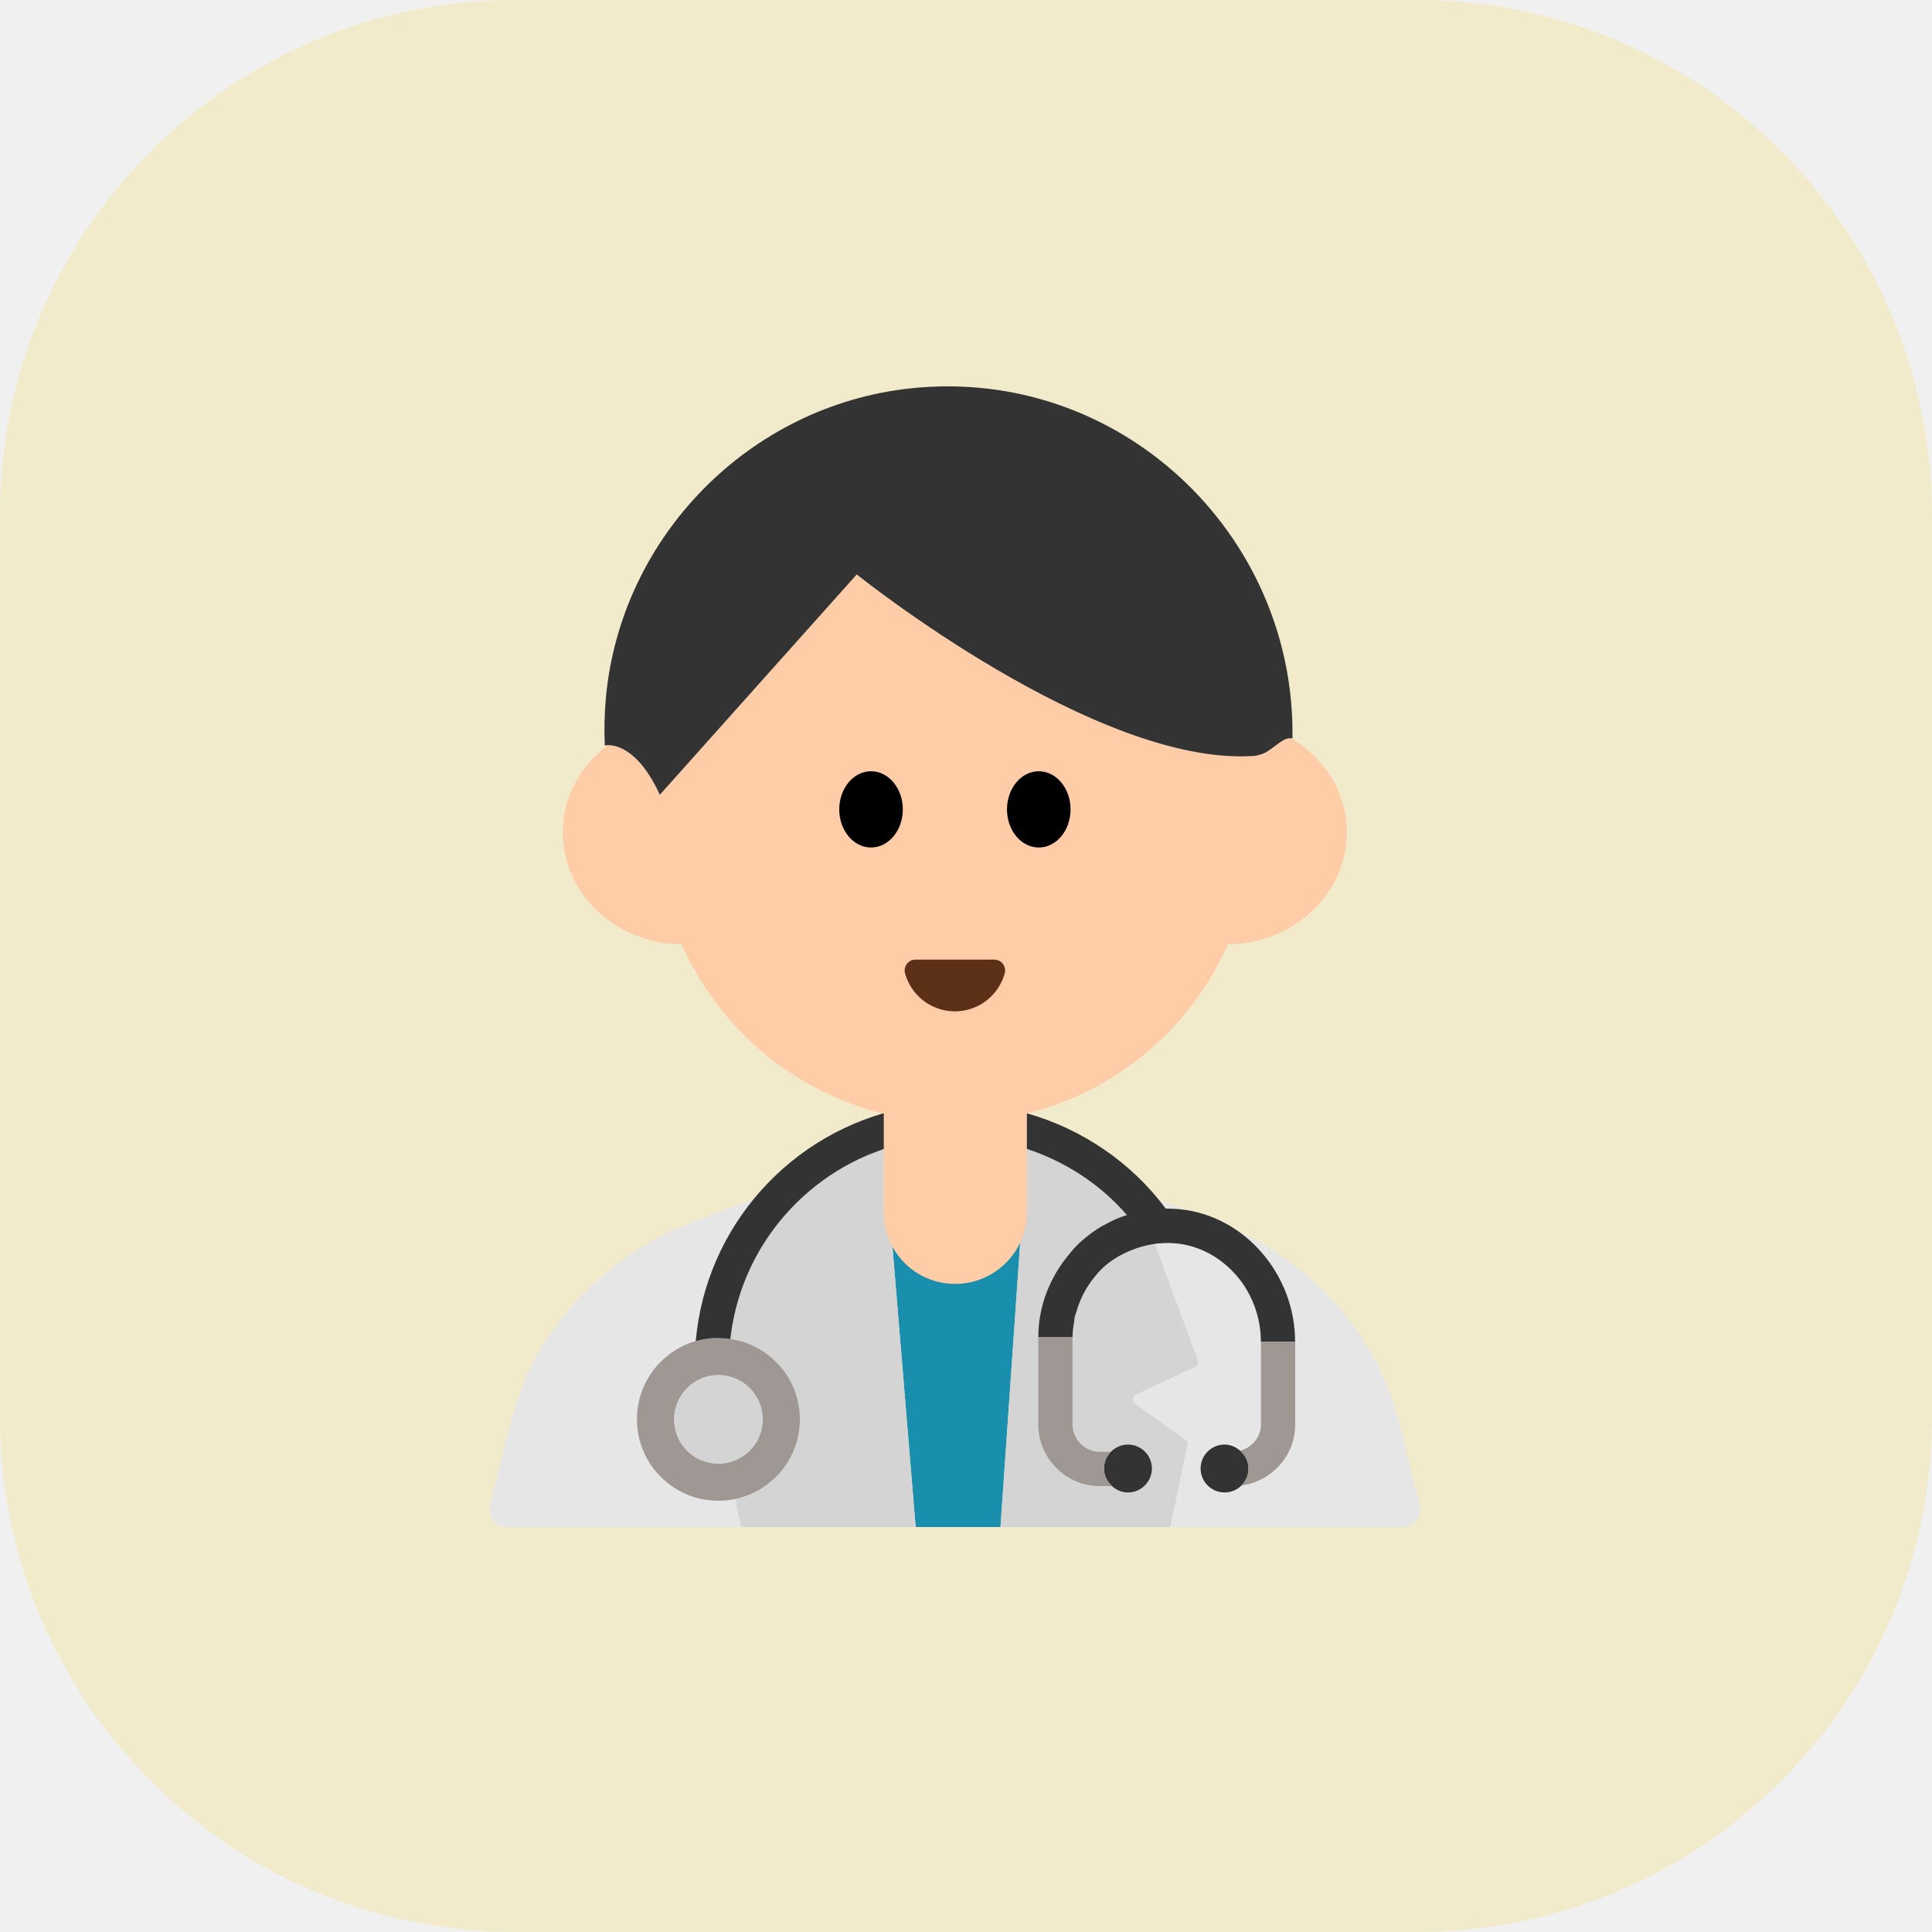
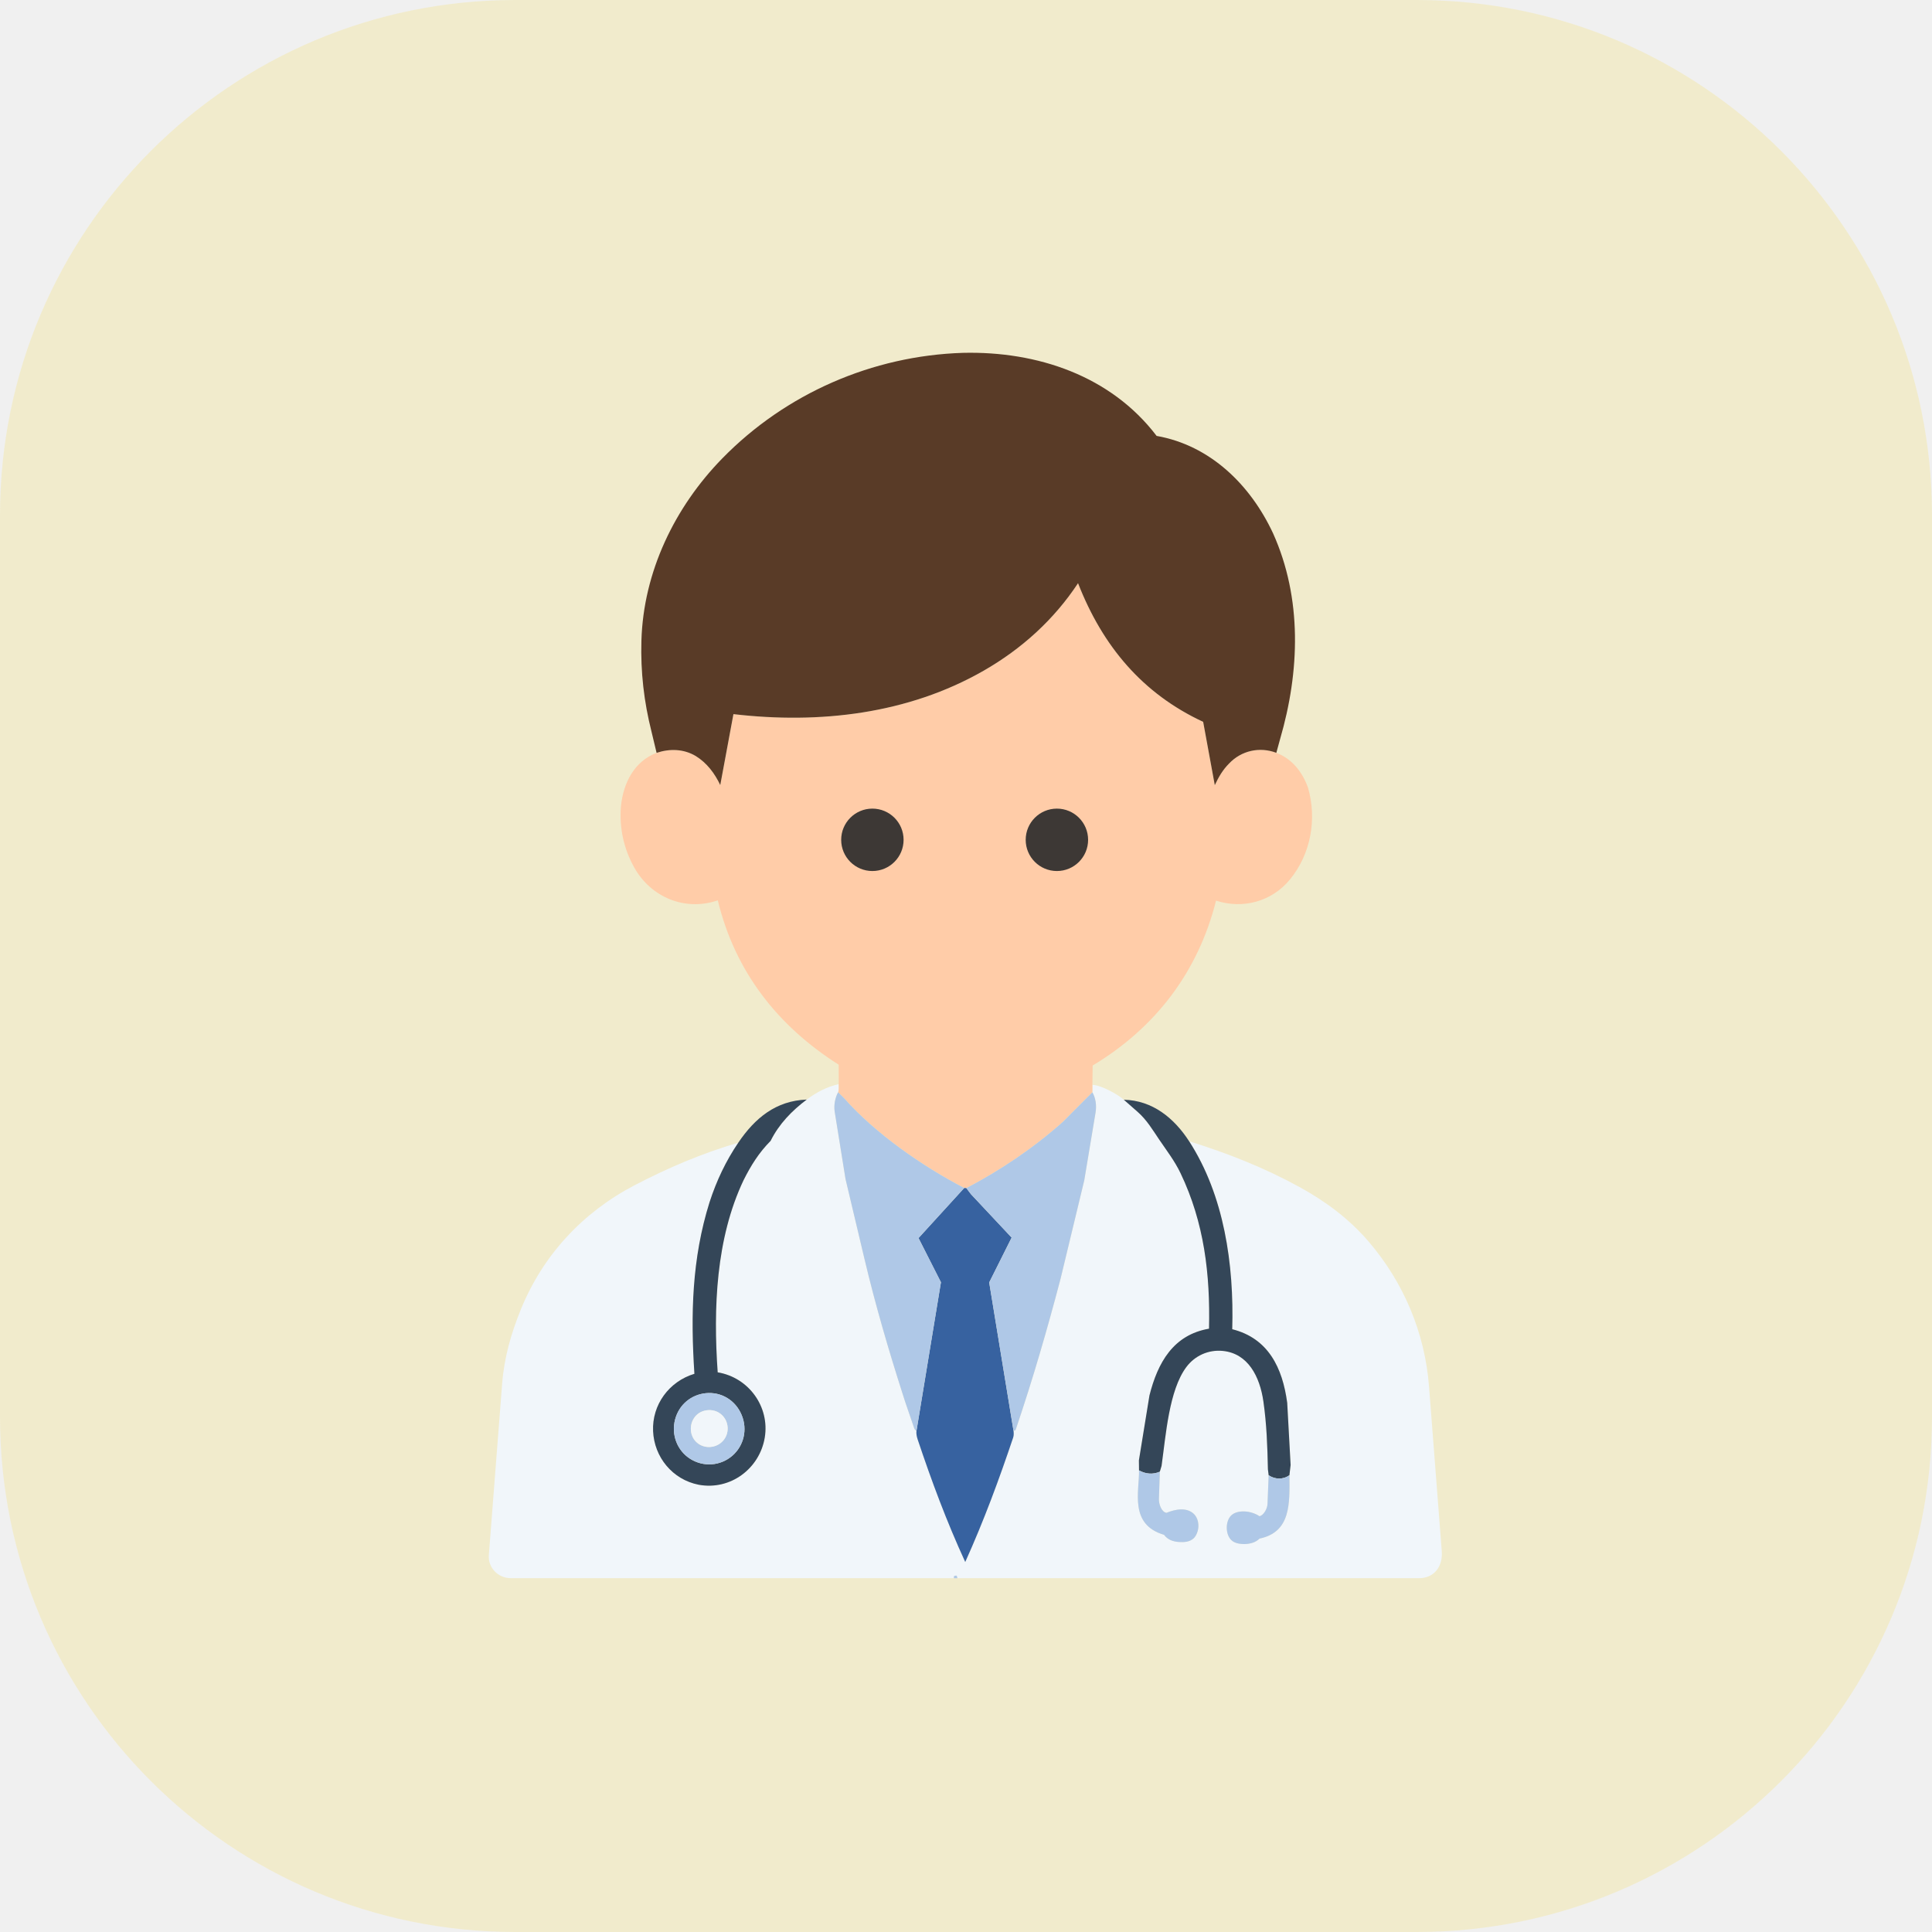
- <svg xmlns="http://www.w3.org/2000/svg" width="51" height="51" viewBox="0 0 51 51" fill="none">
-   <rect width="51" height="51" rx="13.6" fill="#F5DF7A" fill-opacity="0.3" />
-   <path d="M26.939 32.671L27.091 30.476C25.858 30.22 24.588 30.216 23.355 30.467L23.538 32.67H26.939V32.671Z" fill="#E6E6E6" />
-   <path d="M37.478 39.75L37.015 37.867C36.834 37.134 36.597 36.41 36.221 35.755C35.306 34.16 33.862 32.916 32.117 32.253L29.97 31.438L31.617 35.902C31.643 35.973 31.611 36.052 31.542 36.084L29.992 36.81C29.891 36.857 29.878 36.996 29.969 37.06L31.288 38.002C31.336 38.036 31.358 38.094 31.346 38.151L30.891 40.311H37.04C37.333 40.311 37.548 40.034 37.478 39.75Z" fill="#E6E6E6" />
-   <path d="M19.165 38.005L20.485 37.062C20.575 36.998 20.563 36.859 20.462 36.812L18.91 36.086C18.843 36.054 18.81 35.975 18.836 35.905L20.464 31.434L20.573 31.391L18.294 32.256C16.55 32.919 15.104 34.164 14.19 35.758C13.814 36.412 13.577 37.136 13.397 37.87L12.933 39.753C12.863 40.037 13.079 40.313 13.372 40.313H19.562L19.107 38.153C19.095 38.097 19.119 38.039 19.165 38.005Z" fill="#E6E6E6" />
-   <path d="M23.539 32.672L24.171 40.311H25.206H26.411L26.94 32.672H23.539Z" fill="#1A8EAD" />
-   <path d="M31.288 38.003L29.968 37.061C29.878 36.997 29.89 36.858 29.992 36.811L31.542 36.085C31.611 36.053 31.642 35.974 31.617 35.902L29.969 31.438L29.967 31.432L27.105 30.273L27.091 30.476L26.939 32.671L26.41 40.31H30.891L31.346 38.151C31.359 38.094 31.335 38.037 31.289 38.002L31.288 38.003Z" fill="#D4D4D4" />
-   <path d="M23.539 32.67L23.357 30.467L23.341 30.273L20.575 31.388L20.465 31.432L19.047 35.326C20.195 35.37 21.115 36.308 21.115 37.468C21.115 38.504 20.383 39.368 19.407 39.572L19.563 40.31H24.172L23.539 32.67Z" fill="#D4D4D4" />
-   <path d="M34.093 19.491C33.886 19.454 33.661 19.722 33.392 19.873C33.288 19.918 33.181 19.95 33.09 19.956C28.926 20.232 22.615 15.164 22.615 15.164L17.417 20.98C16.862 19.773 16.257 19.669 16.045 19.671C15.325 20.213 14.855 21.037 14.855 21.968C14.855 23.594 16.266 24.919 17.995 24.927C18.964 27.132 20.926 28.804 23.307 29.394C23.315 29.396 23.322 29.399 23.329 29.401V32.008C23.329 33.049 24.172 33.892 25.213 33.892C26.254 33.892 27.106 33.049 27.106 32.008V29.392C27.106 29.392 27.111 29.391 27.115 29.39C29.493 28.803 31.444 27.127 32.414 24.927C34.143 24.919 35.554 23.594 35.554 21.968C35.554 20.925 34.967 20.016 34.093 19.491Z" fill="#FFCCA8" />
-   <path d="M17.418 20.98L22.616 15.164C22.616 15.164 28.927 20.232 33.091 19.956C33.183 19.95 33.289 19.918 33.393 19.873C33.661 19.723 33.887 19.454 34.094 19.49C34.102 19.492 34.11 19.486 34.118 19.489C34.198 14.078 29.543 9.661 24.031 10.252C19.791 10.708 16.396 14.153 15.996 18.399C15.956 18.831 15.946 19.257 15.964 19.676C15.964 19.676 15.998 19.672 16.047 19.671C16.258 19.668 16.863 19.773 17.419 20.98H17.418Z" fill="#333333" />
-   <path d="M22.993 22.372C23.456 22.372 23.832 21.922 23.832 21.366C23.832 20.81 23.456 20.359 22.993 20.359C22.53 20.359 22.154 20.81 22.154 21.366C22.154 21.922 22.53 22.372 22.993 22.372Z" fill="black" />
-   <path d="M27.421 22.372C27.884 22.372 28.26 21.922 28.26 21.366C28.26 20.81 27.884 20.359 27.421 20.359C26.958 20.359 26.582 20.81 26.582 21.366C26.582 21.922 26.958 22.372 27.421 22.372Z" fill="black" />
-   <path d="M26.249 25.332C26.438 25.332 26.572 25.513 26.522 25.695C26.363 26.272 25.835 26.697 25.207 26.697C24.579 26.697 24.05 26.272 23.891 25.695C23.841 25.514 23.976 25.332 24.164 25.332H26.25H26.249Z" fill="#5C2F17" />
-   <path d="M23.309 29.391C20.442 30.227 18.34 32.873 18.34 36.006H19.243C19.243 33.369 20.959 31.128 23.33 30.331V29.398C23.323 29.396 23.316 29.392 23.308 29.391H23.309Z" fill="#333333" />
-   <path d="M29.356 39.231C29.468 39.332 29.612 39.397 29.775 39.397C30.124 39.397 30.407 39.114 30.407 38.765C30.407 38.416 30.124 38.133 29.775 38.133C29.596 38.133 29.437 38.209 29.322 38.327C29.212 38.441 29.143 38.594 29.143 38.765C29.143 38.952 29.227 39.115 29.356 39.231Z" fill="#333333" />
-   <path d="M32.734 38.292C32.623 38.197 32.483 38.133 32.326 38.133C31.976 38.133 31.693 38.416 31.693 38.765C31.693 39.114 31.976 39.397 32.326 39.397C32.501 39.397 32.66 39.325 32.775 39.21C32.887 39.096 32.958 38.939 32.958 38.766C32.958 38.575 32.868 38.408 32.734 38.292Z" fill="#333333" />
-   <path d="M33.292 33.048C32.743 32.423 31.984 32.002 31.134 31.92C31.013 31.911 30.893 31.903 30.772 31.903C29.852 30.672 28.561 29.804 27.116 29.391H27.107V30.328C28.121 30.663 29.04 31.256 29.745 32.071C29.746 32.072 29.748 32.074 29.748 32.075C29.534 32.139 29.331 32.233 29.137 32.343C29.124 32.351 29.108 32.354 29.096 32.362C28.891 32.483 28.698 32.625 28.518 32.789C28.378 32.915 28.259 33.061 28.144 33.208C27.678 33.8 27.409 34.534 27.409 35.292H28.312C28.312 35.156 28.332 35.02 28.355 34.887C28.361 34.851 28.359 34.814 28.366 34.779C28.375 34.733 28.396 34.692 28.409 34.647C28.495 34.335 28.637 34.041 28.836 33.782C28.925 33.665 29.019 33.552 29.129 33.451C29.352 33.251 29.607 33.105 29.875 32.998C30.241 32.852 30.636 32.784 31.048 32.823C31.532 32.87 31.973 33.069 32.335 33.372C32.56 33.56 32.756 33.785 32.908 34.042C33.147 34.445 33.284 34.919 33.284 35.421H34.188C34.188 34.517 33.847 33.679 33.292 33.048Z" fill="#333333" />
-   <path d="M33.292 33.051C33.846 33.682 34.187 34.52 34.187 35.424H33.286V37.603C33.286 37.942 33.047 38.215 32.732 38.295C32.867 38.411 32.956 38.576 32.956 38.768C32.956 38.942 32.886 39.099 32.773 39.212C33.57 39.105 34.19 38.428 34.19 37.603V35.425C34.19 34.52 33.848 33.682 33.292 33.051Z" fill="#9E9794" />
-   <path d="M27.408 35.293V35.296V37.599C27.408 38.499 28.14 39.23 29.039 39.23H29.355C29.226 39.114 29.142 38.951 29.142 38.764C29.142 38.594 29.21 38.441 29.321 38.326H29.039C28.638 38.326 28.311 38 28.311 37.598V35.295C28.311 35.157 28.332 35.021 28.355 34.887C28.332 35.02 28.311 35.155 28.311 35.292H27.409L27.408 35.293Z" fill="#9E9794" />
-   <path d="M19.047 35.325C19.019 35.324 18.993 35.316 18.964 35.316C17.777 35.316 16.814 36.279 16.814 37.466C16.814 38.654 17.777 39.616 18.964 39.616C19.117 39.616 19.264 39.6 19.407 39.57C20.382 39.366 21.115 38.502 21.115 37.466C21.115 36.307 20.195 35.369 19.047 35.324V35.325ZM18.964 38.635C18.319 38.635 17.796 38.112 17.796 37.467C17.796 36.822 18.319 36.299 18.964 36.299C19.61 36.299 20.133 36.822 20.133 37.467C20.133 38.112 19.61 38.635 18.964 38.635Z" fill="#9E9794" />
-   <path d="M18.963 38.637C19.608 38.637 20.131 38.114 20.131 37.469C20.131 36.824 19.608 36.301 18.963 36.301C18.318 36.301 17.795 36.824 17.795 37.469C17.795 38.114 18.318 38.637 18.963 38.637Z" fill="#D4D4D4" />
+ <svg xmlns="http://www.w3.org/2000/svg" width="712" height="712" viewBox="0 0 712 712" fill="none">
+   <rect width="712" height="712" rx="189.867" fill="#F5DF7A" fill-opacity="0.3" />
+   <g clip-path="url(#clip0_1400_9278)">
+     <path d="M309.106 399.552C309.106 400.332 309.224 401.848 308.875 402.535C307.83 404.385 307.219 407.224 307.615 409.702L311.596 434.47L318.632 464.121C322.634 480.986 327.395 497.244 332.661 513.729L333.575 516.585L336.921 526.347C337.005 526.591 337.413 527.274 337.759 527.316C337.624 528.222 337.814 529.338 338.21 530.514C343.333 545.82 348.843 560.675 355.727 575.639C362.628 560.321 368.181 545.276 373.405 529.73C373.666 528.959 373.603 527.796 373.502 527.198H374.05C374.201 527.181 374.336 526.815 374.442 526.511C380.639 508.244 385.918 490.027 390.839 471.321L399.589 434.996L403.739 410.102C404.185 407.422 403.832 404.718 402.58 402.544V399.78C405.963 399.986 411.891 403.272 414.174 405.282L419.285 409.773C422.672 412.752 424.787 416.383 427.252 420.019C430.028 424.114 432.918 427.83 435.092 432.38C443.809 450.622 446.033 469.551 445.574 489.656C432.413 491.927 426.687 502.122 423.62 514.268L419.731 538.186L419.778 541.88C419.879 549.746 416.108 561.812 428.996 565.625C430.348 567.432 432.269 568.119 434.549 568.266C436.449 568.389 438.395 568.258 439.853 566.956C440.931 565.991 441.669 563.982 441.656 562.292C441.626 558.48 439.044 556.221 435.37 556.251C433.453 556.268 431.595 556.837 429.881 557.511C427.993 557.199 427.041 554.216 427.104 552.375L427.441 542.356L428.082 540.216C429.678 528.917 430.791 512.385 437.22 503.782C440.367 499.573 445.38 497.336 450.609 497.842C459.97 498.743 464.297 507.317 465.611 516.463C466.812 524.822 467.098 533.008 467.275 541.48L467.553 543.662L467.132 554.22C467.056 556.082 465.691 558.4 464.187 558.775C460.918 556.58 456.001 556.348 453.781 558.45C451.569 560.544 451.544 565.456 453.827 567.597C455.024 568.721 456.802 568.999 458.554 569.033C460.753 568.97 462.67 568.486 464.208 567.003C475.752 564.593 475.309 554.132 475.204 543.65L475.646 539.879L474.391 516.965C472.668 504.102 467.465 493.203 454.131 489.85C454.817 465.937 451.139 440.549 438.264 420.601C452.264 424.944 465.876 430.303 478.848 437.423C488.53 442.736 497.116 449.11 504.329 457.502C517.225 472.505 525.107 491.105 526.636 510.911L531.334 571.662C531.755 577.097 528.705 581.605 522.942 581.605H352.833L352.606 580.754C352.525 580.531 351.59 580.72 351.573 580.956L351.557 581.605L188.201 581.596C183.605 581.596 179.792 577.746 180.15 573.103L185.05 509.996C185.804 500.298 188.332 491.493 191.917 482.641C200.04 462.613 214.693 446.81 233.828 436.821C246.139 430.392 258.803 424.995 272.087 421.119C267.52 427.86 264.086 435.085 261.499 443.064C254.999 463.775 254.501 484.453 255.925 506.28C246.547 509.103 240.261 517.727 240.7 527.426C241.129 536.972 247.824 545.251 257.51 547.168C269.209 549.308 279.952 541.223 281.852 529.772C283.727 518.481 276 507.654 264.503 505.733C262.847 482.11 263.859 456.39 274.02 434.971C276.696 429.583 279.737 424.725 284.009 420.436C287.114 414.176 291.867 409.327 297.327 405.21C300.794 402.598 304.801 400.45 309.123 399.544L309.106 399.552Z" fill="#F1F6FA" />
+     <path d="M470.367 277.439C476.004 279.579 479.91 284.323 482.037 290.28C485.391 301.849 483.091 314.724 475.402 324.098C468.695 332.275 458.023 335.127 448.148 331.909C441.517 358.337 425.638 378.888 402.681 392.673L402.576 399.78V402.544L400.225 404.878L391.58 413.544C380.736 423.175 368.8 431.201 356.127 437.853L355.352 437.803C340.135 429.928 322.52 417.707 311.078 404.709L308.874 402.531C309.224 401.849 309.106 400.328 309.106 399.548L309.085 392.374C286.587 378.087 270.886 358.097 264.532 331.803C252.361 335.97 239.832 330.603 233.748 319.725C229.88 312.807 228.178 305.089 228.836 297.126C229.725 288.325 233.887 280.531 241.972 277.443C246.762 275.863 251.898 275.939 256.406 278.618C260.547 281.188 263.374 284.988 265.438 289.315L270.292 263.173C302.011 266.889 334.666 263.144 362.544 247.147C376.548 239.113 388.42 228.353 397.288 214.922C406.33 238.102 421.025 255.628 443.404 266.017L447.689 289.353C449.075 286.396 450.604 283.737 452.892 281.441C457.459 276.567 464.258 275.117 470.367 277.434V277.439Z" fill="#FFCCA8" />
+     <path d="M470.367 277.438C464.258 275.121 457.463 276.571 452.892 281.445C450.608 283.741 449.075 286.399 447.689 289.357L443.404 266.021C421.025 255.628 406.33 238.106 397.289 214.926C388.424 228.357 376.548 239.117 362.544 247.151C334.666 263.148 302.011 266.893 270.292 263.177L265.438 289.319C263.37 284.992 260.547 281.192 256.406 278.622C251.893 275.943 246.762 275.863 241.972 277.447L240.101 269.636C237.312 258.589 236.053 247.619 236.381 236.117C237.102 210.797 248.624 186.892 266.222 168.899C289.558 145.032 321.463 131.095 354.855 130.034C382.273 129.381 409.367 138.468 426.249 160.645C446.025 164.142 460.808 178.664 469.146 196.511C479.952 220.508 479.029 247.45 471.741 272.416L470.367 277.438Z" fill="#593B27" />
+     <path d="M438.247 420.609C451.122 440.557 454.804 465.941 454.114 489.858C467.448 493.212 472.651 504.111 474.374 516.973L475.629 539.887L475.187 543.658C472.811 545.373 469.799 545.204 467.54 543.671L467.262 541.488C467.085 533.012 466.799 524.83 465.598 516.472C464.284 507.325 459.957 498.752 450.596 497.85C445.367 497.345 440.354 499.582 437.207 503.79C430.778 512.393 429.665 528.929 428.069 540.225L427.428 542.365C424.863 543.452 422.267 543.254 419.765 541.884L419.719 538.19L423.607 514.272C426.67 502.126 432.396 491.931 445.561 489.66C446.02 469.556 443.8 450.627 435.079 432.384C432.905 427.834 430.015 424.118 427.239 420.023C424.774 416.387 422.659 412.756 419.272 409.777L414.162 405.286C424.719 405.518 432.703 412.031 438.243 420.609H438.247Z" fill="#344658" />
+     <path d="M297.31 405.219C291.85 409.331 287.097 414.184 283.992 420.445C279.72 424.733 276.683 429.591 274.003 434.979C263.842 456.398 262.831 482.119 264.486 505.741C275.984 507.662 283.71 518.49 281.835 529.781C279.935 541.231 269.192 549.32 257.493 547.176C247.807 545.259 241.112 536.981 240.683 527.434C240.249 517.736 246.535 509.111 255.909 506.289C254.485 484.461 254.977 463.784 261.482 443.073C264.069 435.093 267.507 427.864 272.07 421.127C278.216 412.052 285.926 405.648 297.306 405.219H297.31ZM273.308 521.435C271.008 515.945 265.721 512.865 260.088 513.438C254.817 513.973 250.225 517.706 248.797 523.099C247.293 528.778 249.61 534.588 254.291 537.583C259.233 540.743 265.535 540.275 269.917 536.458C274.037 532.864 275.604 526.924 273.308 521.439V521.435Z" fill="#344658" />
+     <path d="M352.816 581.614H351.544L351.561 580.965C351.578 580.729 352.509 580.544 352.593 580.763L352.82 581.614H352.816Z" fill="#AFC8E7" />
+     <path d="M356.128 437.853L357.826 440.09L372.82 456.096L364.55 472.623L373.494 527.199C373.595 527.797 373.658 528.96 373.397 529.731C368.173 545.277 362.62 560.325 355.719 575.64C348.839 560.675 343.325 545.82 338.201 530.514C337.81 529.339 337.616 528.222 337.751 527.317L346.762 472.547L338.501 456.264L355.344 437.803L356.119 437.853H356.128Z" fill="#3762A0" />
+     <path d="M355.348 437.802L338.504 456.264L346.766 472.547L337.754 527.316C337.409 527.274 337 526.591 336.916 526.347L333.571 516.585L332.657 513.729C327.395 497.244 322.63 480.986 318.627 464.121L311.592 434.47L307.61 409.701C307.214 407.224 307.825 404.385 308.87 402.535L311.073 404.713C322.512 417.71 340.131 429.932 355.348 437.806V437.802Z" fill="#AFC8E7" />
+     <path d="M373.493 527.198L364.549 472.623L372.819 456.095L357.825 440.09L356.127 437.853C368.8 431.201 380.736 423.175 391.58 413.544L400.225 404.878L402.572 402.544C403.823 404.714 404.177 407.418 403.73 410.102L399.58 434.997L390.83 471.321C385.909 490.027 380.634 508.244 374.433 526.512C374.328 526.815 374.197 527.182 374.041 527.198H373.493Z" fill="#AFC8E7" />
+     <path d="M427.433 542.365L427.096 552.383C427.033 554.224 427.985 557.207 429.872 557.519C431.587 556.841 433.441 556.272 435.362 556.259C439.036 556.23 441.614 558.488 441.648 562.301C441.66 563.994 440.923 566.004 439.844 566.965C438.387 568.266 436.44 568.397 434.54 568.275C432.257 568.132 430.34 567.441 428.988 565.633C416.1 561.82 419.871 549.754 419.769 541.889C422.272 543.254 424.871 543.456 427.433 542.369V542.365Z" fill="#AFC8E7" />
+     <path d="M475.187 543.658C475.293 554.14 475.735 564.601 464.191 567.011C462.654 568.494 460.741 568.978 458.537 569.042C456.785 569.008 455.007 568.73 453.81 567.605C451.527 565.465 451.552 560.552 453.764 558.458C455.989 556.356 460.905 556.588 464.17 558.783C465.678 558.408 467.044 556.087 467.115 554.229L467.536 543.671C469.795 545.209 472.807 545.373 475.183 543.658H475.187Z" fill="#AFC8E7" />
+     <path d="M273.308 521.435C275.604 526.92 274.041 532.86 269.917 536.454C265.54 540.271 259.233 540.739 254.291 537.579C249.61 534.588 247.293 528.774 248.797 523.095C250.301 517.416 254.817 513.974 260.088 513.434C265.721 512.861 271.008 515.937 273.308 521.431V521.435ZM259.662 519.88C255.669 520.853 253.844 524.915 254.868 528.521C255.892 532.127 259.54 533.998 263.126 533.021C266.715 532.043 268.893 528.462 267.941 524.704C267.082 521.304 263.648 518.907 259.662 519.88Z" fill="#AFC8E7" />
+     <path d="M259.663 519.88C263.648 518.911 267.082 521.304 267.941 524.704C268.893 528.462 266.715 532.043 263.126 533.021C259.54 533.998 255.846 531.967 254.868 528.521C253.891 525.075 255.669 520.853 259.663 519.88Z" fill="#F1F6FA" />
+     <circle cx="321.5" cy="309.5" r="11.5" fill="#3D3835" />
+     <circle cx="389.5" cy="309.5" r="11.5" fill="#3D3835" />
+   </g>
+   <defs>
+     <clipPath id="clip0_1400_9278">
+       <rect width="403.813" height="451.613" fill="white" transform="translate(154 130)" />
+     </clipPath>
+   </defs>
</svg>
